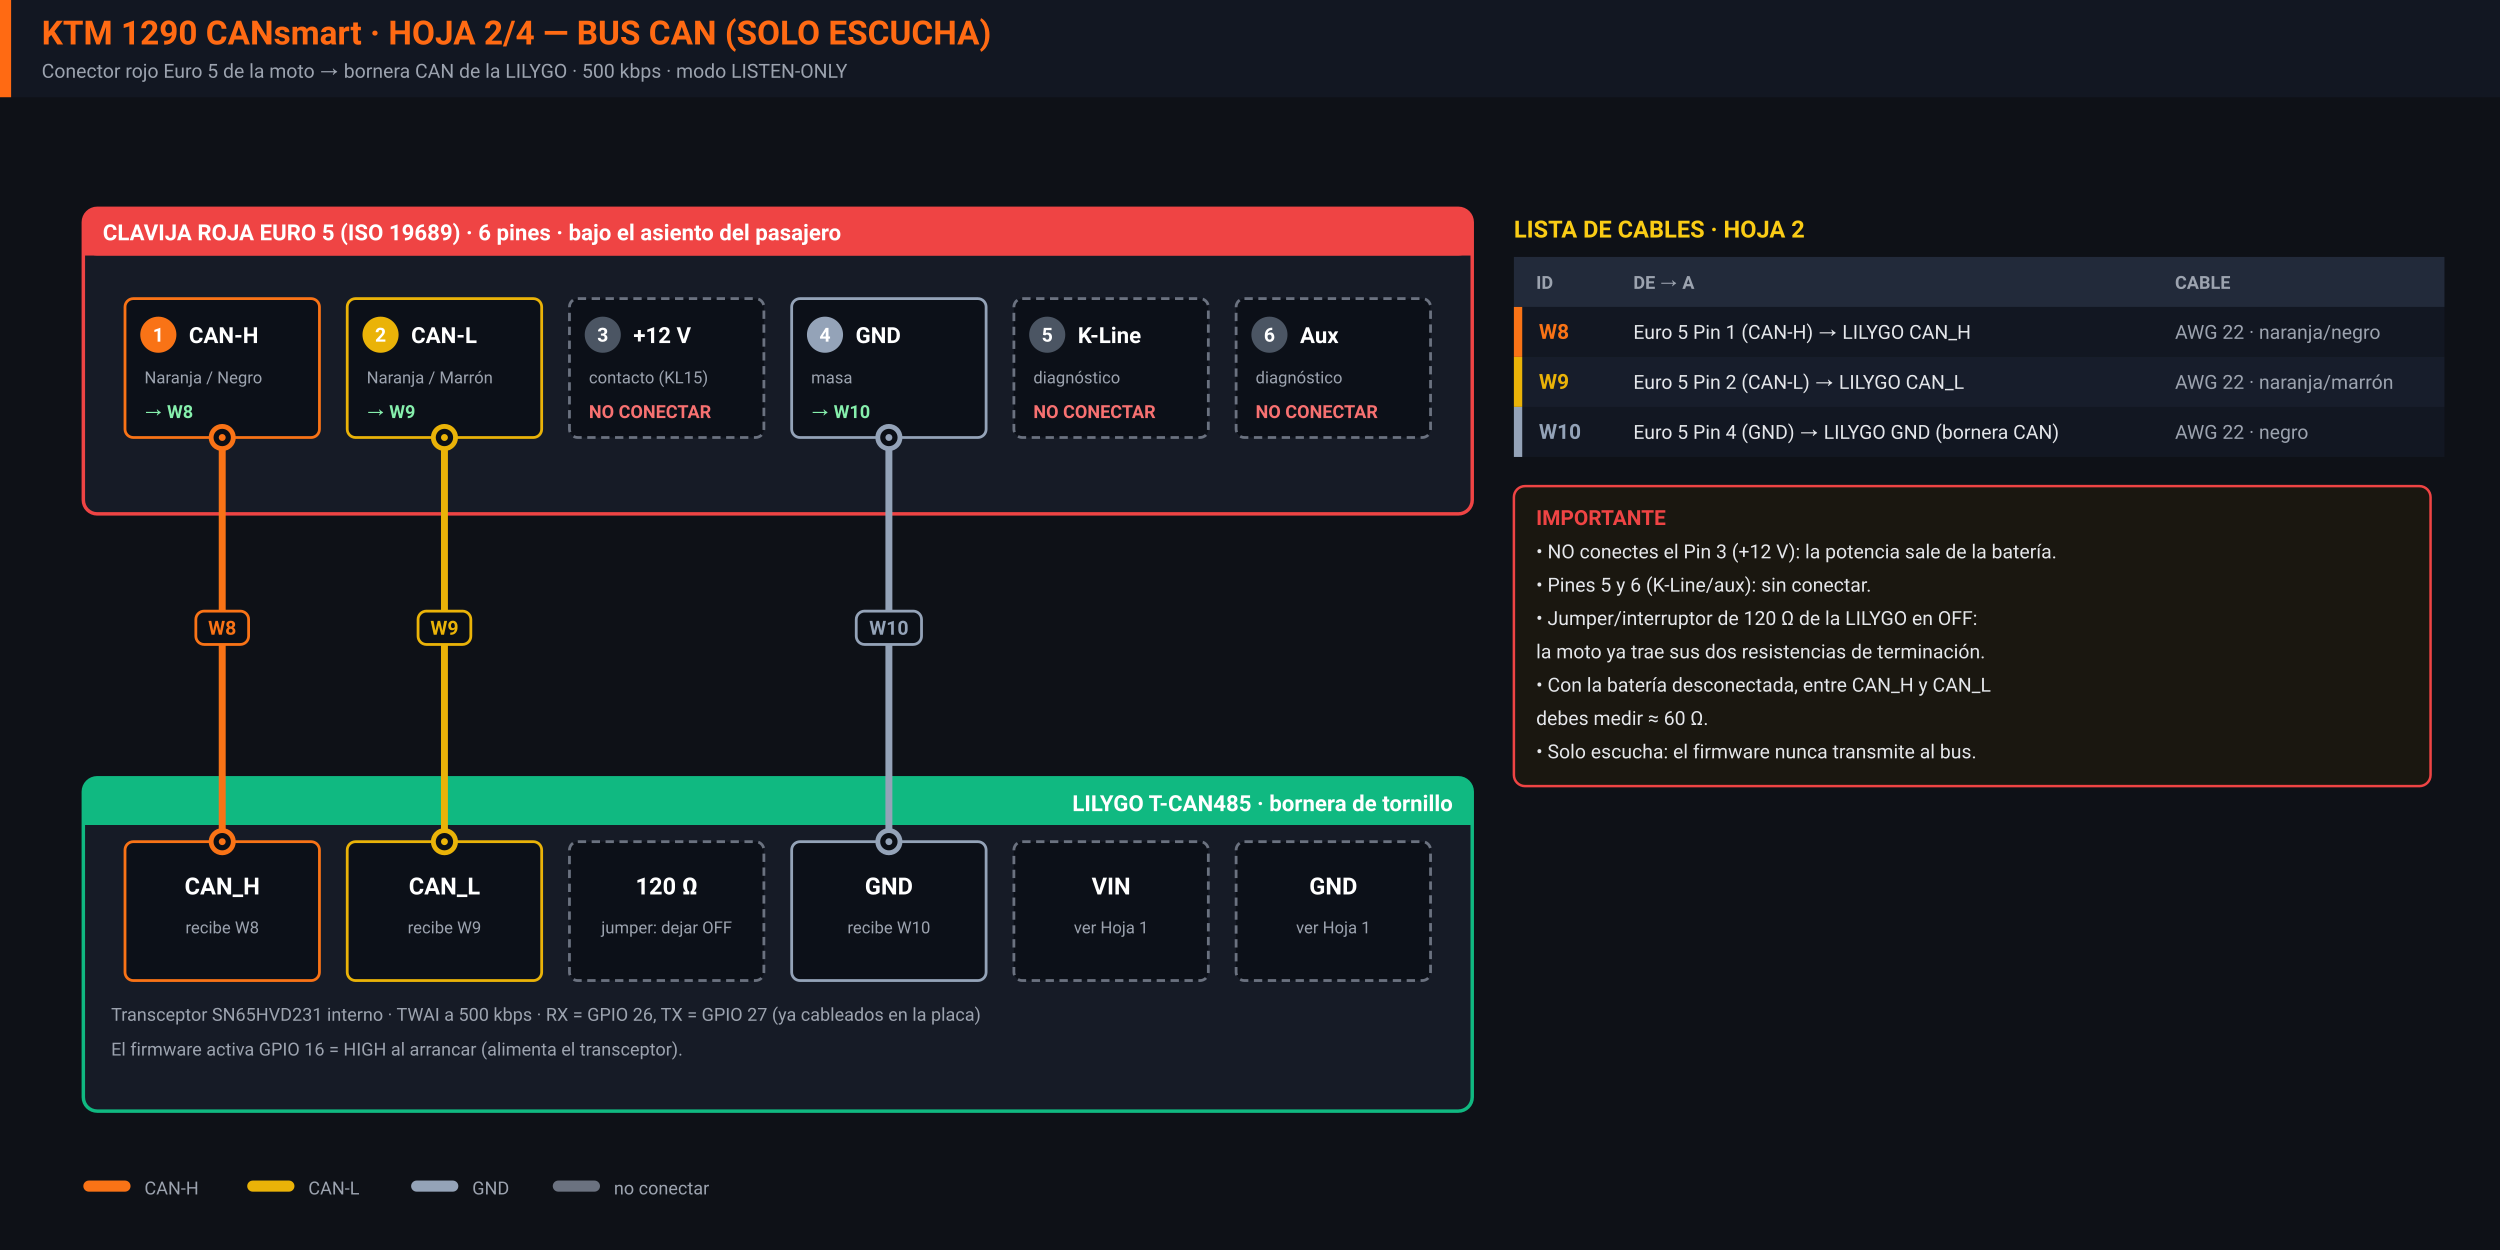
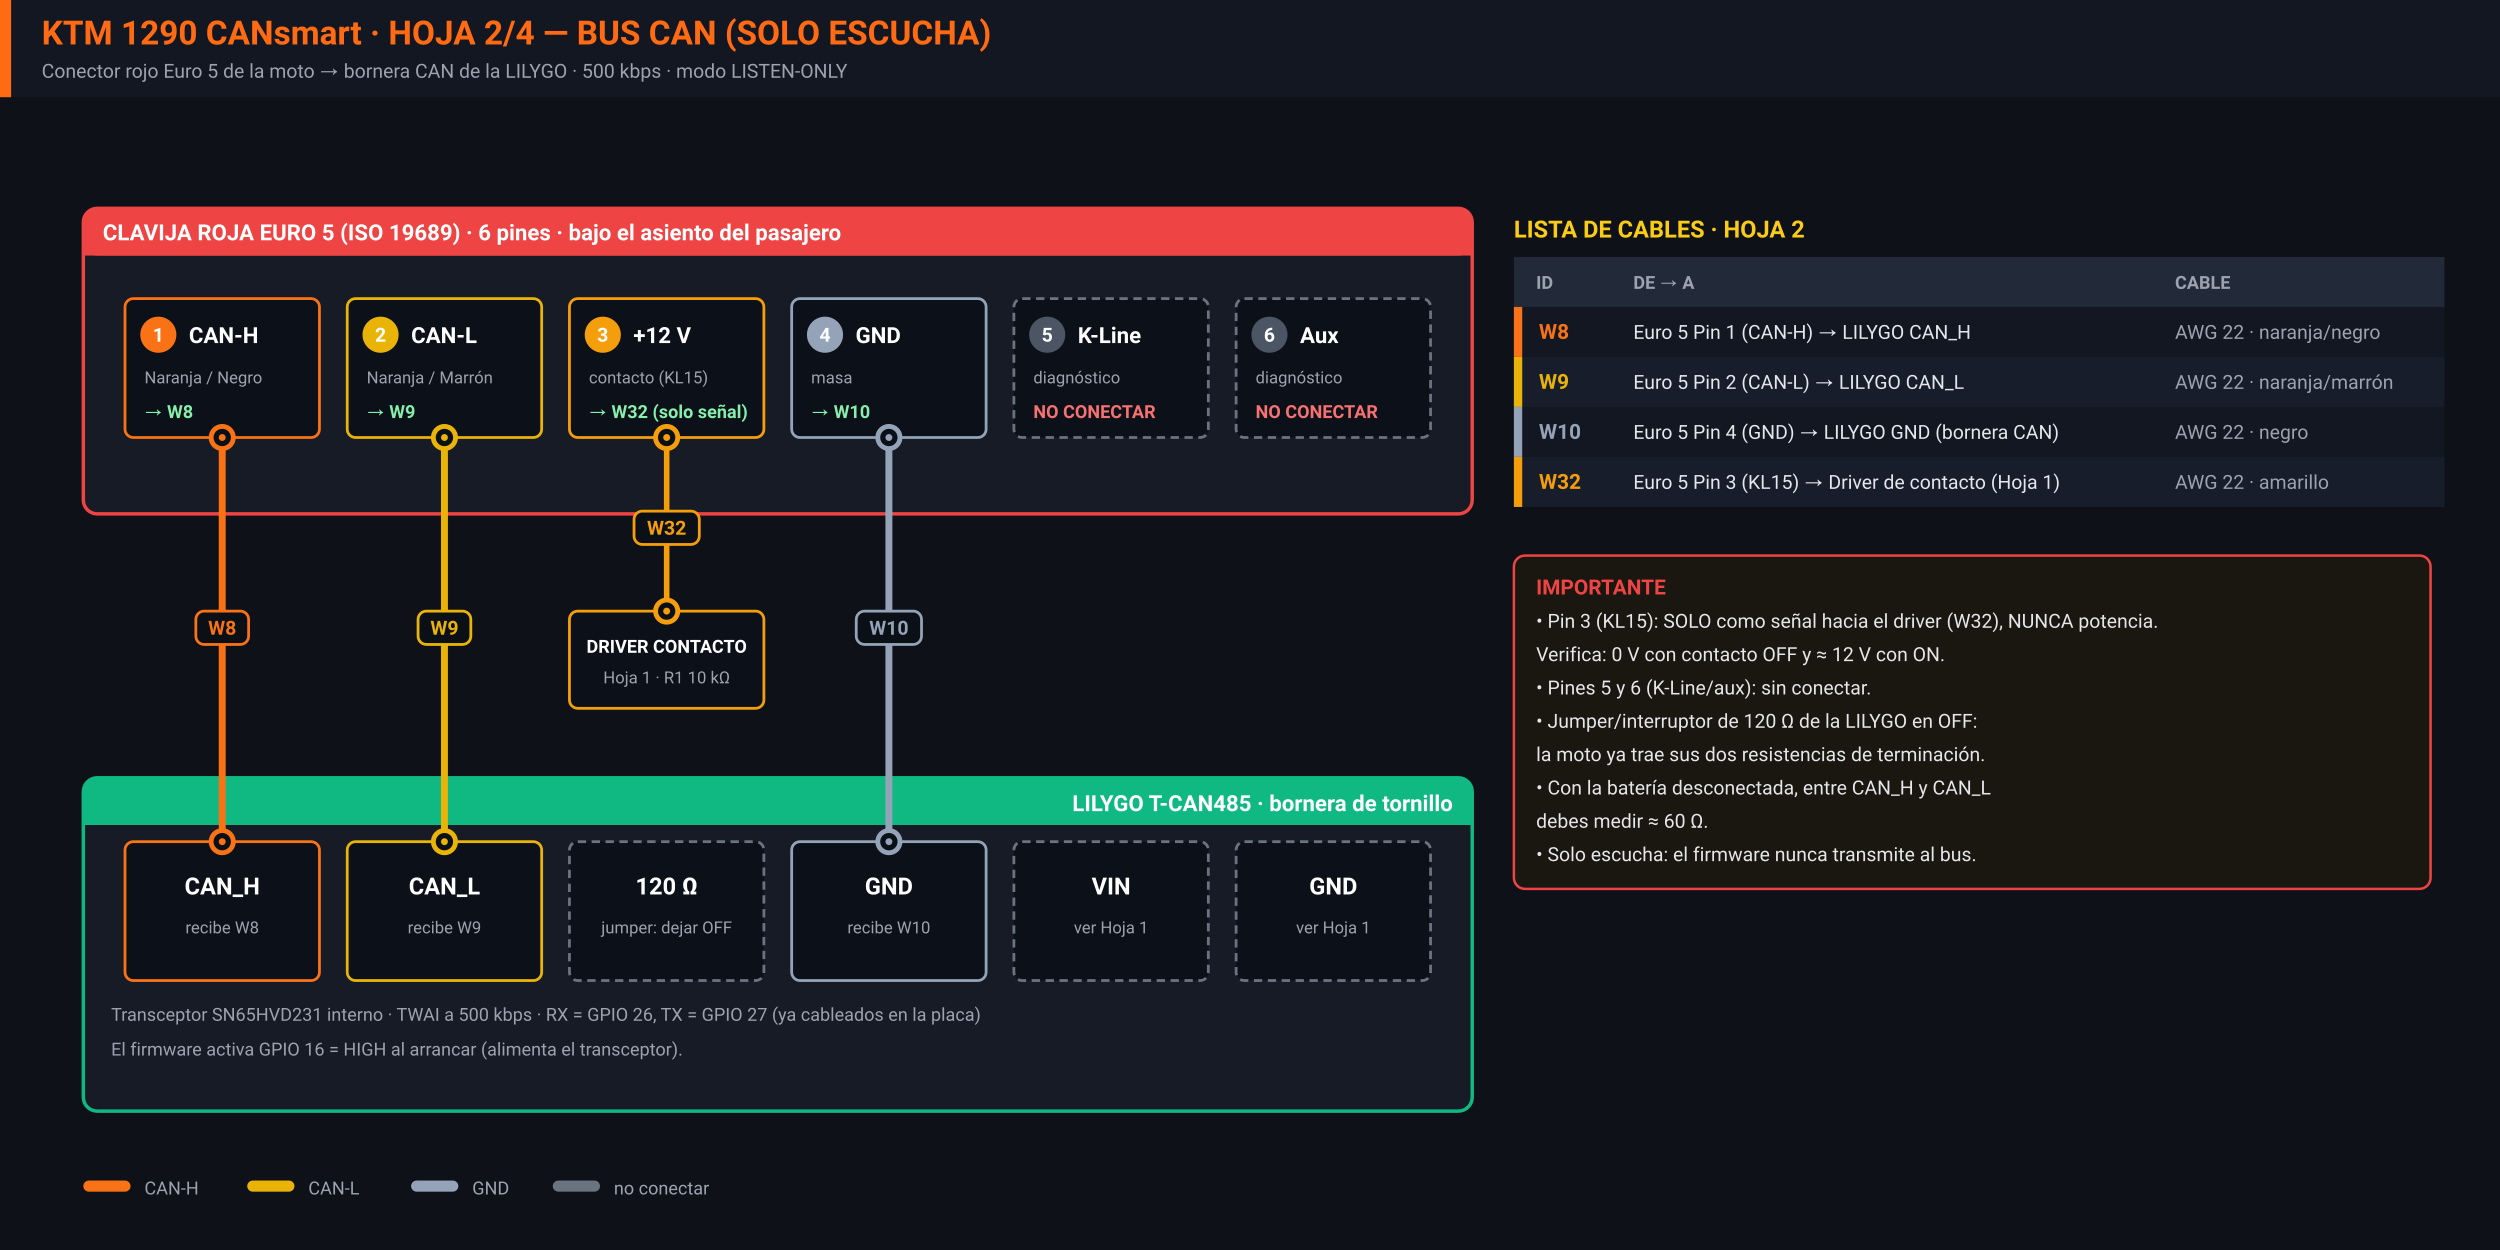
<svg xmlns="http://www.w3.org/2000/svg" viewBox="0 0 1800 900" width="1800" height="900" font-family="'Segoe UI', Roboto, Helvetica, Arial, sans-serif">
  <rect width="1800" height="900" fill="#0e1117" />
  <rect width="1800" height="70" fill="#121722" />
  <rect width="8" height="70" fill="#ff6a13" />
  <text x="30" y="32" font-size="24" font-weight="bold" fill="#ff6a13">KTM 1290 CANsmart · HOJA 2/4 — BUS CAN (SOLO ESCUCHA)</text>
  <text x="30" y="56" font-size="14" fill="#9ca3af">Conector rojo Euro 5 de la moto → bornera CAN de la LILYGO · 500 kbps · modo LISTEN-ONLY</text>
  <rect x="60" y="150" width="1000" height="220" rx="10" fill="#161b26" stroke="#ef4444" stroke-width="2.5" />
  <rect x="60" y="150" width="1000" height="34" rx="10" fill="#ef4444" />
  <rect x="60" y="174" width="1000" height="10" fill="#ef4444" />
  <text x="74" y="173.0" font-size="16" fill="#ffffff" font-weight="bold" text-anchor="start">CLAVIJA ROJA EURO 5 (ISO 19689) · 6 pines · bajo el asiento del pasajero</text>
  <rect x="60" y="560" width="1000" height="240" rx="10" fill="#161b26" stroke="#10b981" stroke-width="2.5" />
  <rect x="60" y="560" width="1000" height="34" rx="10" fill="#10b981" />
  <rect x="60" y="584" width="1000" height="10" fill="#10b981" />
  <text x="74" y="583.0" font-size="16" fill="#ffffff" font-weight="bold" text-anchor="start" />
  <text x="1046" y="584" font-size="16" fill="#ffffff" font-weight="bold" text-anchor="end">LILYGO T-CAN485 · bornera de tornillo</text>
  <rect x="90" y="215" width="140" height="100" rx="6" fill="#0c1018" stroke="#f97316" stroke-width="2" />
  <circle cx="114" cy="241" r="13" fill="#f97316" />
  <text x="114" y="246" font-size="14" fill="#ffffff" font-weight="bold" text-anchor="middle">1</text>
  <text x="136" y="247" font-size="16" fill="#ffffff" font-weight="bold" text-anchor="start">CAN-H</text>
  <text x="104" y="276" font-size="12" fill="#9ca3af" font-weight="normal" text-anchor="start">Naranja / Negro</text>
  <text x="104" y="301" font-size="13" fill="#86efac" font-weight="bold" text-anchor="start">→ W8</text>
  <rect x="250" y="215" width="140" height="100" rx="6" fill="#0c1018" stroke="#eab308" stroke-width="2" />
  <circle cx="274" cy="241" r="13" fill="#eab308" />
  <text x="274" y="246" font-size="14" fill="#ffffff" font-weight="bold" text-anchor="middle">2</text>
  <text x="296" y="247" font-size="16" fill="#ffffff" font-weight="bold" text-anchor="start">CAN-L</text>
  <text x="264" y="276" font-size="12" fill="#9ca3af" font-weight="normal" text-anchor="start">Naranja / Marrón</text>
  <text x="264" y="301" font-size="13" fill="#86efac" font-weight="bold" text-anchor="start">→ W9</text>
-   <rect x="410" y="215" width="140" height="100" rx="6" fill="#0c1018" stroke="#6b7280" stroke-width="2" stroke-dasharray="6 4" />
-   <circle cx="434" cy="241" r="13" fill="#4b5563" />
+   <rect x="410" y="215" width="140" height="100" rx="6" fill="#0c1018" stroke="#f59e0b" stroke-width="2" />
+   <circle cx="434" cy="241" r="13" fill="#f59e0b" />
  <text x="434" y="246" font-size="14" fill="#ffffff" font-weight="bold" text-anchor="middle">3</text>
  <text x="456" y="247" font-size="16" fill="#ffffff" font-weight="bold" text-anchor="start">+12 V</text>
  <text x="424" y="276" font-size="12" fill="#9ca3af" font-weight="normal" text-anchor="start">contacto (KL15)</text>
-   <text x="424" y="301" font-size="13" fill="#f87171" font-weight="bold" text-anchor="start">NO CONECTAR</text>
+   <text x="424" y="301" font-size="13" fill="#86efac" font-weight="bold" text-anchor="start">→ W32 (solo señal)</text>
  <rect x="570" y="215" width="140" height="100" rx="6" fill="#0c1018" stroke="#94a3b8" stroke-width="2" />
  <circle cx="594" cy="241" r="13" fill="#94a3b8" />
  <text x="594" y="246" font-size="14" fill="#ffffff" font-weight="bold" text-anchor="middle">4</text>
  <text x="616" y="247" font-size="16" fill="#ffffff" font-weight="bold" text-anchor="start">GND</text>
  <text x="584" y="276" font-size="12" fill="#9ca3af" font-weight="normal" text-anchor="start">masa</text>
  <text x="584" y="301" font-size="13" fill="#86efac" font-weight="bold" text-anchor="start">→ W10</text>
  <rect x="730" y="215" width="140" height="100" rx="6" fill="#0c1018" stroke="#6b7280" stroke-width="2" stroke-dasharray="6 4" />
  <circle cx="754" cy="241" r="13" fill="#4b5563" />
  <text x="754" y="246" font-size="14" fill="#ffffff" font-weight="bold" text-anchor="middle">5</text>
  <text x="776" y="247" font-size="16" fill="#ffffff" font-weight="bold" text-anchor="start">K-Line</text>
  <text x="744" y="276" font-size="12" fill="#9ca3af" font-weight="normal" text-anchor="start">diagnóstico</text>
  <text x="744" y="301" font-size="13" fill="#f87171" font-weight="bold" text-anchor="start">NO CONECTAR</text>
  <rect x="890" y="215" width="140" height="100" rx="6" fill="#0c1018" stroke="#6b7280" stroke-width="2" stroke-dasharray="6 4" />
  <circle cx="914" cy="241" r="13" fill="#4b5563" />
  <text x="914" y="246" font-size="14" fill="#ffffff" font-weight="bold" text-anchor="middle">6</text>
  <text x="936" y="247" font-size="16" fill="#ffffff" font-weight="bold" text-anchor="start">Aux</text>
  <text x="904" y="276" font-size="12" fill="#9ca3af" font-weight="normal" text-anchor="start">diagnóstico</text>
  <text x="904" y="301" font-size="13" fill="#f87171" font-weight="bold" text-anchor="start">NO CONECTAR</text>
  <rect x="90" y="606" width="140" height="100" rx="6" fill="#0c1018" stroke="#f97316" stroke-width="2" />
  <text x="160" y="644" font-size="17" fill="#ffffff" font-weight="bold" text-anchor="middle">CAN_H</text>
  <text x="160" y="672" font-size="12" fill="#9ca3af" font-weight="normal" text-anchor="middle">recibe W8</text>
  <rect x="250" y="606" width="140" height="100" rx="6" fill="#0c1018" stroke="#eab308" stroke-width="2" />
  <text x="320" y="644" font-size="17" fill="#ffffff" font-weight="bold" text-anchor="middle">CAN_L</text>
  <text x="320" y="672" font-size="12" fill="#9ca3af" font-weight="normal" text-anchor="middle">recibe W9</text>
  <rect x="410" y="606" width="140" height="100" rx="6" fill="#0c1018" stroke="#6b7280" stroke-width="2" stroke-dasharray="6 4" />
  <text x="480" y="644" font-size="17" fill="#ffffff" font-weight="bold" text-anchor="middle">120 Ω</text>
  <text x="480" y="672" font-size="12" fill="#9ca3af" font-weight="normal" text-anchor="middle">jumper: dejar OFF</text>
  <rect x="570" y="606" width="140" height="100" rx="6" fill="#0c1018" stroke="#94a3b8" stroke-width="2" />
  <text x="640" y="644" font-size="17" fill="#ffffff" font-weight="bold" text-anchor="middle">GND</text>
  <text x="640" y="672" font-size="12" fill="#9ca3af" font-weight="normal" text-anchor="middle">recibe W10</text>
  <rect x="730" y="606" width="140" height="100" rx="6" fill="#0c1018" stroke="#6b7280" stroke-width="2" stroke-dasharray="6 4" />
  <text x="800" y="644" font-size="17" fill="#ffffff" font-weight="bold" text-anchor="middle">VIN</text>
  <text x="800" y="672" font-size="12" fill="#9ca3af" font-weight="normal" text-anchor="middle">ver Hoja 1</text>
  <rect x="890" y="606" width="140" height="100" rx="6" fill="#0c1018" stroke="#6b7280" stroke-width="2" stroke-dasharray="6 4" />
  <text x="960" y="644" font-size="17" fill="#ffffff" font-weight="bold" text-anchor="middle">GND</text>
  <text x="960" y="672" font-size="12" fill="#9ca3af" font-weight="normal" text-anchor="middle">ver Hoja 1</text>
+   <rect x="410" y="440" width="140" height="70" rx="6" fill="#0c1018" stroke="#f59e0b" stroke-width="2" />
+   <text x="480" y="470" font-size="13" fill="#ffffff" font-weight="bold" text-anchor="middle">DRIVER CONTACTO</text>
+   <text x="480" y="492" font-size="12" fill="#9ca3af" font-weight="normal" text-anchor="middle">Hoja 1 · R1 10 kΩ</text>
  <text x="80" y="735" font-size="13" fill="#9ca3af" font-weight="normal" text-anchor="start">Transceptor SN65HVD231 interno · TWAI a 500 kbps · RX = GPIO 26, TX = GPIO 27 (ya cableados en la placa)</text>
  <text x="80" y="760" font-size="13" fill="#9ca3af" font-weight="normal" text-anchor="start">El firmware activa GPIO 16 = HIGH al arrancar (alimenta el transceptor).</text>
  <text x="1090" y="171" font-size="17" fill="#facc15" font-weight="bold" text-anchor="start">LISTA DE CABLES · HOJA 2</text>
  <rect x="1090" y="185" width="670" height="36" fill="#222a3a" />
  <text x="1106" y="208.0" font-size="13" fill="#9ca3af" font-weight="bold" text-anchor="start">ID</text>
  <text x="1176" y="208.0" font-size="13" fill="#9ca3af" font-weight="bold" text-anchor="start">DE  →  A</text>
  <text x="1566" y="208.0" font-size="13" fill="#9ca3af" font-weight="bold" text-anchor="start">CABLE</text>
  <rect x="1090" y="221" width="670" height="36" fill="#121722" />
  <rect x="1090" y="221" width="6" height="36" fill="#f97316" />
  <text x="1108" y="244.0" font-size="15" fill="#f97316" font-weight="bold" text-anchor="start">W8</text>
  <text x="1176" y="244.0" font-size="14" fill="#e5e7eb" font-weight="normal" text-anchor="start">Euro 5 Pin 1 (CAN-H)  →  LILYGO CAN_H</text>
  <text x="1566" y="244.0" font-size="14" fill="#9ca3af" font-weight="normal" text-anchor="start">AWG 22 · naranja/negro</text>
  <rect x="1090" y="257" width="670" height="36" fill="#171d2b" />
  <rect x="1090" y="257" width="6" height="36" fill="#eab308" />
  <text x="1108" y="280.0" font-size="15" fill="#eab308" font-weight="bold" text-anchor="start">W9</text>
  <text x="1176" y="280.0" font-size="14" fill="#e5e7eb" font-weight="normal" text-anchor="start">Euro 5 Pin 2 (CAN-L)  →  LILYGO CAN_L</text>
  <text x="1566" y="280.0" font-size="14" fill="#9ca3af" font-weight="normal" text-anchor="start">AWG 22 · naranja/marrón</text>
  <rect x="1090" y="293" width="670" height="36" fill="#121722" />
  <rect x="1090" y="293" width="6" height="36" fill="#94a3b8" />
  <text x="1108" y="316.0" font-size="15" fill="#94a3b8" font-weight="bold" text-anchor="start">W10</text>
  <text x="1176" y="316.0" font-size="14" fill="#e5e7eb" font-weight="normal" text-anchor="start">Euro 5 Pin 4 (GND)  →  LILYGO GND (bornera CAN)</text>
  <text x="1566" y="316.0" font-size="14" fill="#9ca3af" font-weight="normal" text-anchor="start">AWG 22 · negro</text>
-   <rect x="1090" y="350" width="660" height="216" rx="8" fill="#1a1710" stroke="#ef4444" stroke-width="1.8" />
-   <text x="1106" y="378" font-size="15" fill="#ef4444" font-weight="bold" text-anchor="start">IMPORTANTE</text>
-   <text x="1106" y="402" font-size="14" fill="#e5e7eb" font-weight="normal" text-anchor="start">• NO conectes el Pin 3 (+12 V): la potencia sale de la batería.</text>
-   <text x="1106" y="426" font-size="14" fill="#e5e7eb" font-weight="normal" text-anchor="start">• Pines 5 y 6 (K-Line/aux): sin conectar.</text>
-   <text x="1106" y="450" font-size="14" fill="#e5e7eb" font-weight="normal" text-anchor="start">• Jumper/interruptor de 120 Ω de la LILYGO en OFF:</text>
-   <text x="1106" y="474" font-size="14" fill="#e5e7eb" font-weight="normal" text-anchor="start">  la moto ya trae sus dos resistencias de terminación.</text>
-   <text x="1106" y="498" font-size="14" fill="#e5e7eb" font-weight="normal" text-anchor="start">• Con la batería desconectada, entre CAN_H y CAN_L</text>
-   <text x="1106" y="522" font-size="14" fill="#e5e7eb" font-weight="normal" text-anchor="start">  debes medir ≈ 60 Ω.</text>
-   <text x="1106" y="546" font-size="14" fill="#e5e7eb" font-weight="normal" text-anchor="start">• Solo escucha: el firmware nunca transmite al bus.</text>
+   <rect x="1090" y="329" width="670" height="36" fill="#171d2b" />
+   <rect x="1090" y="329" width="6" height="36" fill="#f59e0b" />
+   <text x="1108" y="352.0" font-size="15" fill="#f59e0b" font-weight="bold" text-anchor="start">W32</text>
+   <text x="1176" y="352.0" font-size="14" fill="#e5e7eb" font-weight="normal" text-anchor="start">Euro 5 Pin 3 (KL15)  →  Driver de contacto (Hoja 1)</text>
+   <text x="1566" y="352.0" font-size="14" fill="#9ca3af" font-weight="normal" text-anchor="start">AWG 22 · amarillo</text>
+   <rect x="1090" y="400" width="660" height="240" rx="8" fill="#1a1710" stroke="#ef4444" stroke-width="1.8" />
+   <text x="1106" y="428" font-size="15" fill="#ef4444" font-weight="bold" text-anchor="start">IMPORTANTE</text>
+   <text x="1106" y="452" font-size="14" fill="#e5e7eb" font-weight="normal" text-anchor="start">• Pin 3 (KL15): SOLO como señal hacia el driver (W32), NUNCA potencia.</text>
+   <text x="1106" y="476" font-size="14" fill="#e5e7eb" font-weight="normal" text-anchor="start">  Verifica: 0 V con contacto OFF y ≈ 12 V con ON.</text>
+   <text x="1106" y="500" font-size="14" fill="#e5e7eb" font-weight="normal" text-anchor="start">• Pines 5 y 6 (K-Line/aux): sin conectar.</text>
+   <text x="1106" y="524" font-size="14" fill="#e5e7eb" font-weight="normal" text-anchor="start">• Jumper/interruptor de 120 Ω de la LILYGO en OFF:</text>
+   <text x="1106" y="548" font-size="14" fill="#e5e7eb" font-weight="normal" text-anchor="start">  la moto ya trae sus dos resistencias de terminación.</text>
+   <text x="1106" y="572" font-size="14" fill="#e5e7eb" font-weight="normal" text-anchor="start">• Con la batería desconectada, entre CAN_H y CAN_L</text>
+   <text x="1106" y="596" font-size="14" fill="#e5e7eb" font-weight="normal" text-anchor="start">  debes medir ≈ 60 Ω.</text>
+   <text x="1106" y="620" font-size="14" fill="#e5e7eb" font-weight="normal" text-anchor="start">• Solo escucha: el firmware nunca transmite al bus.</text>
  <rect x="60" y="850" width="34" height="8" rx="4" fill="#f97316" />
  <text x="104" y="860" font-size="13" fill="#9ca3af" font-weight="normal" text-anchor="start">CAN-H</text>
  <rect x="178" y="850" width="34" height="8" rx="4" fill="#eab308" />
  <text x="222" y="860" font-size="13" fill="#9ca3af" font-weight="normal" text-anchor="start">CAN-L</text>
  <rect x="296" y="850" width="34" height="8" rx="4" fill="#94a3b8" />
  <text x="340" y="860" font-size="13" fill="#9ca3af" font-weight="normal" text-anchor="start">GND</text>
  <rect x="398" y="850" width="34" height="8" rx="4" fill="#6b7280" />
  <text x="442" y="860" font-size="13" fill="#9ca3af" font-weight="normal" text-anchor="start">no conectar</text>
+   <path d="M 480 315 L 480 440" fill="none" stroke="#f59e0b" stroke-width="4" stroke-linecap="round" stroke-linejoin="round" />
  <path d="M 160 315 L 160 606" fill="none" stroke="#f97316" stroke-width="5" stroke-linecap="round" stroke-linejoin="round" />
  <path d="M 320 315 L 320 606" fill="none" stroke="#eab308" stroke-width="5" stroke-linecap="round" stroke-linejoin="round" />
  <path d="M 640 315 L 640 606" fill="none" stroke="#94a3b8" stroke-width="5" stroke-linecap="round" stroke-linejoin="round" />
+   <circle cx="480" cy="315" r="8" fill="#0b0f16" stroke="#f59e0b" stroke-width="3.5" />
+   <circle cx="480" cy="315" r="2.5" fill="#f59e0b" />
+   <circle cx="480" cy="440" r="8" fill="#0b0f16" stroke="#f59e0b" stroke-width="3.5" />
+   <circle cx="480" cy="440" r="2.5" fill="#f59e0b" />
  <circle cx="160" cy="315" r="8" fill="#0b0f16" stroke="#f97316" stroke-width="3.5" />
  <circle cx="160" cy="315" r="2.5" fill="#f97316" />
  <circle cx="160" cy="606" r="8" fill="#0b0f16" stroke="#f97316" stroke-width="3.5" />
  <circle cx="160" cy="606" r="2.5" fill="#f97316" />
  <circle cx="320" cy="315" r="8" fill="#0b0f16" stroke="#eab308" stroke-width="3.5" />
  <circle cx="320" cy="315" r="2.5" fill="#eab308" />
  <circle cx="320" cy="606" r="8" fill="#0b0f16" stroke="#eab308" stroke-width="3.5" />
  <circle cx="320" cy="606" r="2.5" fill="#eab308" />
  <circle cx="640" cy="315" r="8" fill="#0b0f16" stroke="#94a3b8" stroke-width="3.5" />
  <circle cx="640" cy="315" r="2.5" fill="#94a3b8" />
  <circle cx="640" cy="606" r="8" fill="#0b0f16" stroke="#94a3b8" stroke-width="3.5" />
  <circle cx="640" cy="606" r="2.5" fill="#94a3b8" />
+   <rect x="456.5" y="368" width="47" height="24" rx="6" fill="#0b0f16" stroke="#f59e0b" stroke-width="2" />
+   <text x="480" y="385" font-size="14" font-weight="bold" fill="#f59e0b" text-anchor="middle">W32</text>
  <rect x="141.0" y="440" width="38" height="24" rx="6" fill="#0b0f16" stroke="#f97316" stroke-width="2" />
  <text x="160" y="457" font-size="14" font-weight="bold" fill="#f97316" text-anchor="middle">W8</text>
  <rect x="301.0" y="440" width="38" height="24" rx="6" fill="#0b0f16" stroke="#eab308" stroke-width="2" />
  <text x="320" y="457" font-size="14" font-weight="bold" fill="#eab308" text-anchor="middle">W9</text>
  <rect x="616.5" y="440" width="47" height="24" rx="6" fill="#0b0f16" stroke="#94a3b8" stroke-width="2" />
  <text x="640" y="457" font-size="14" font-weight="bold" fill="#94a3b8" text-anchor="middle">W10</text>
</svg>
